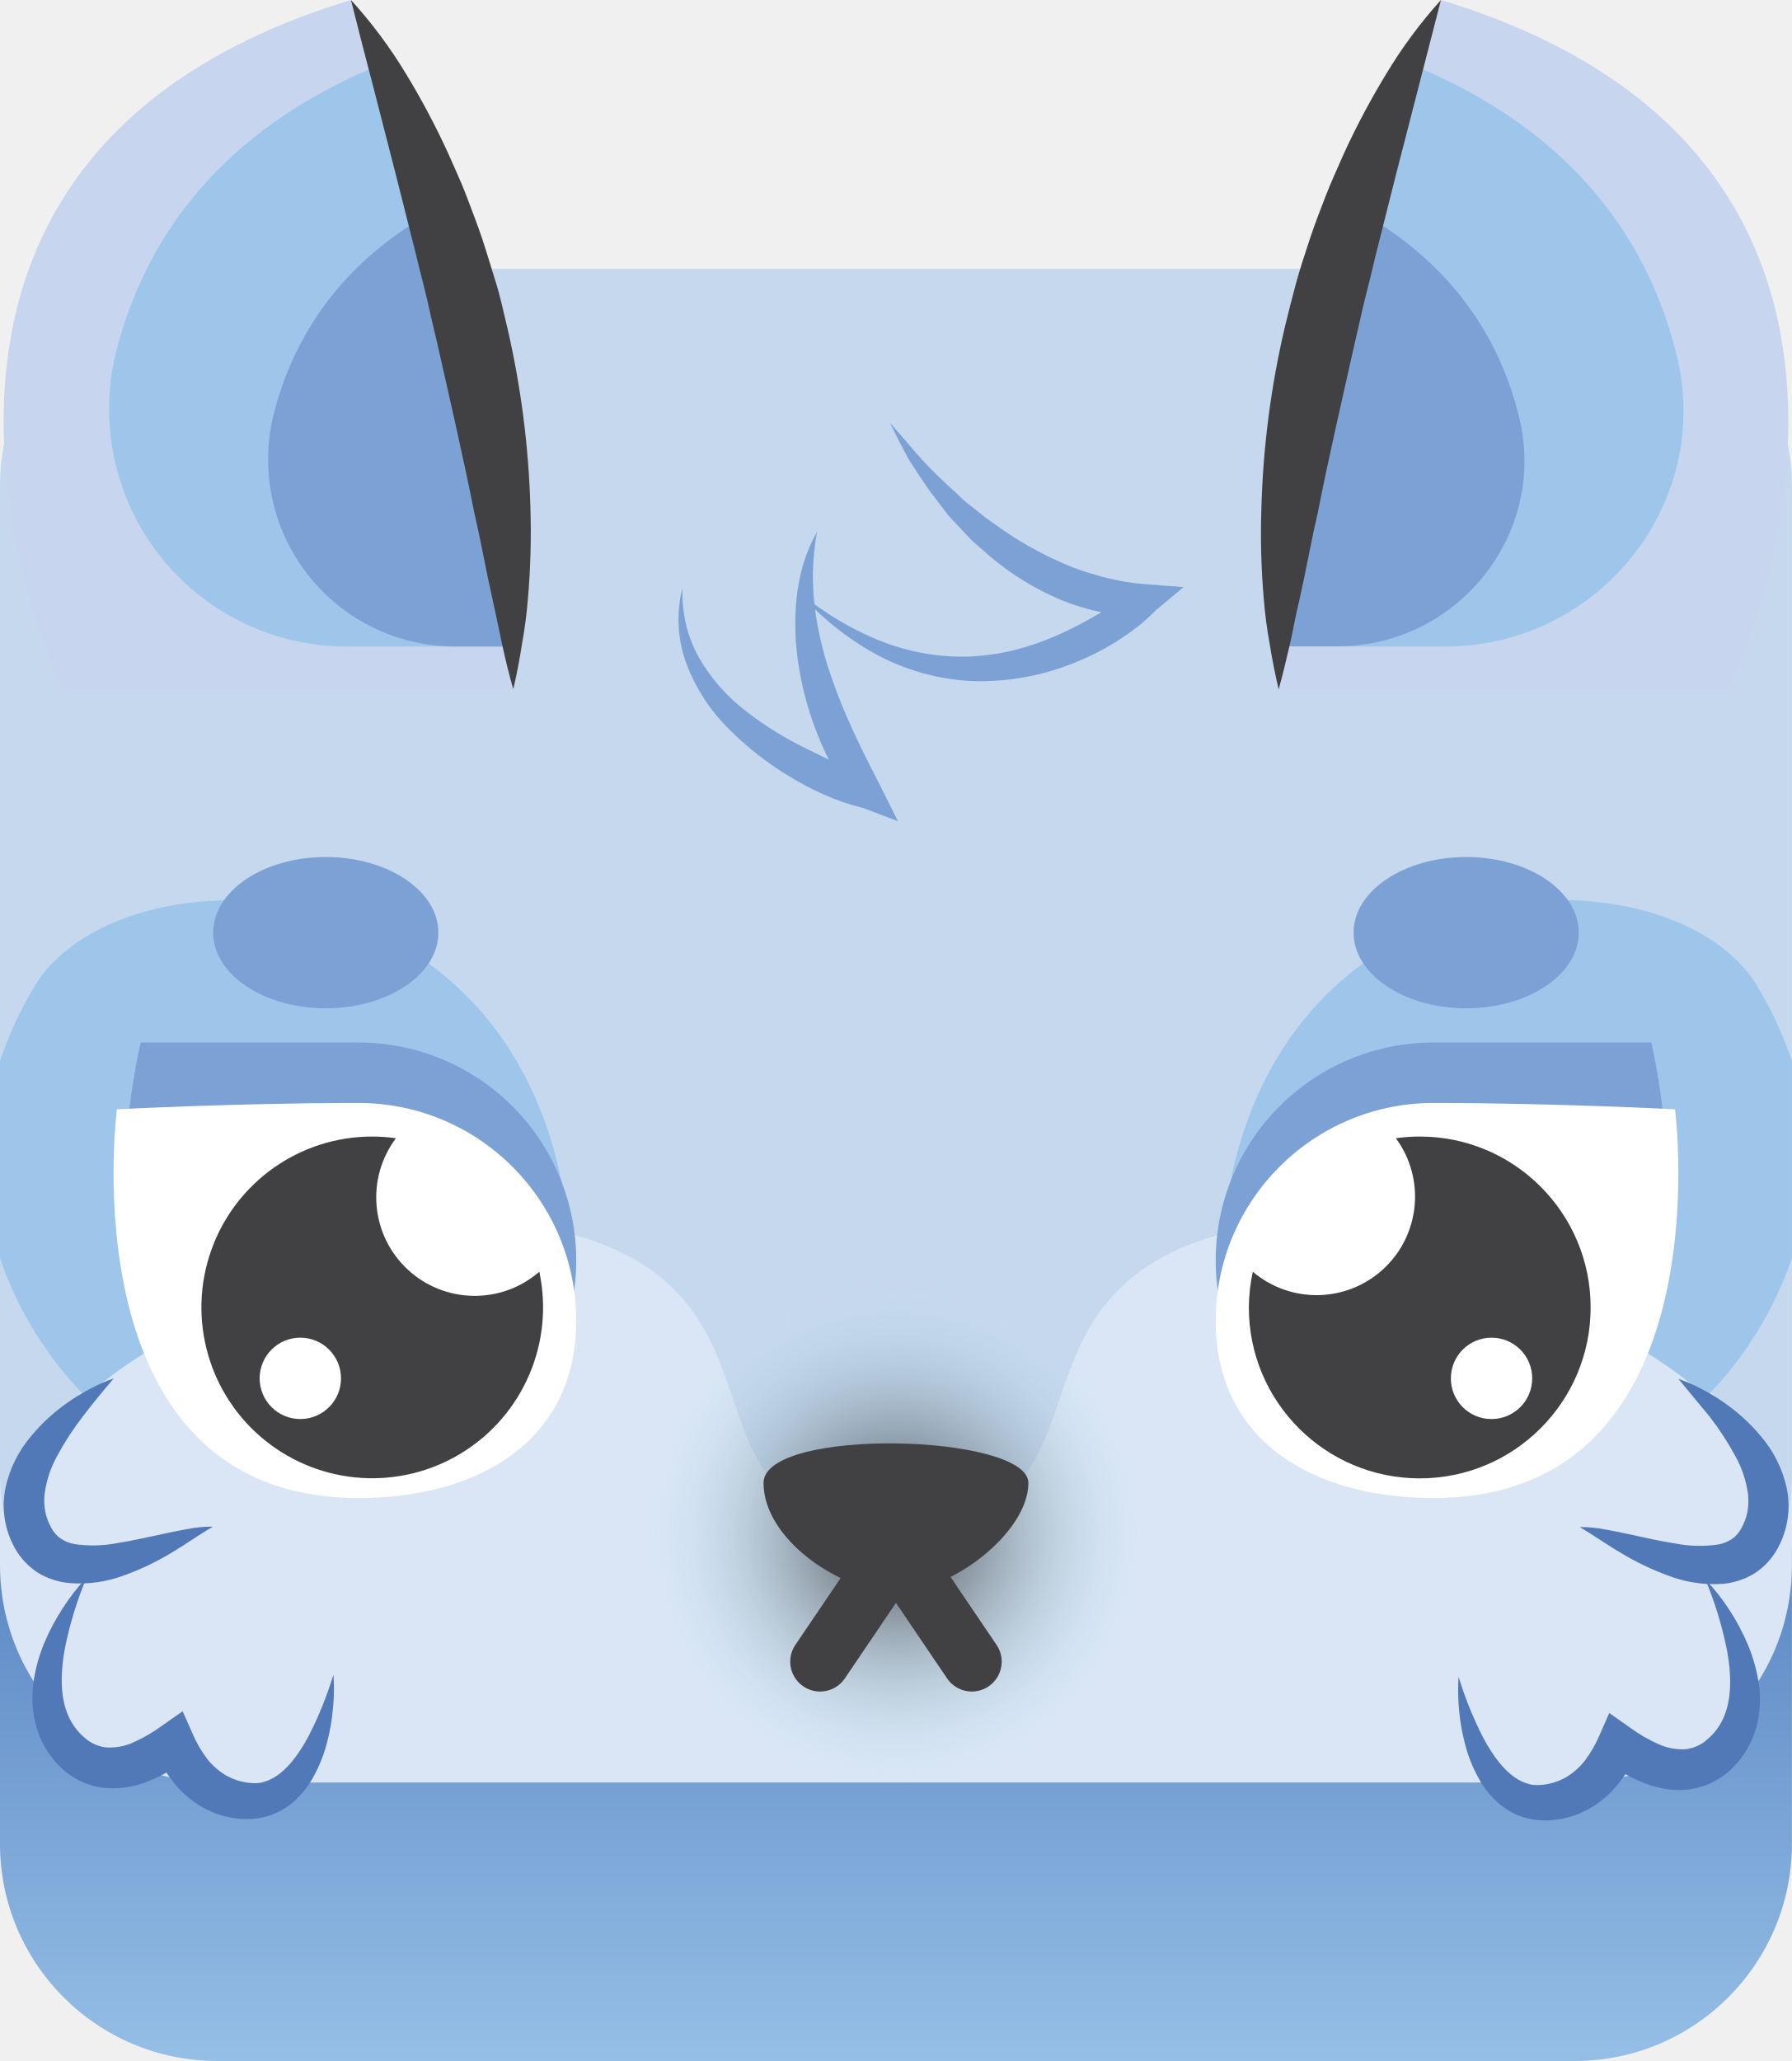
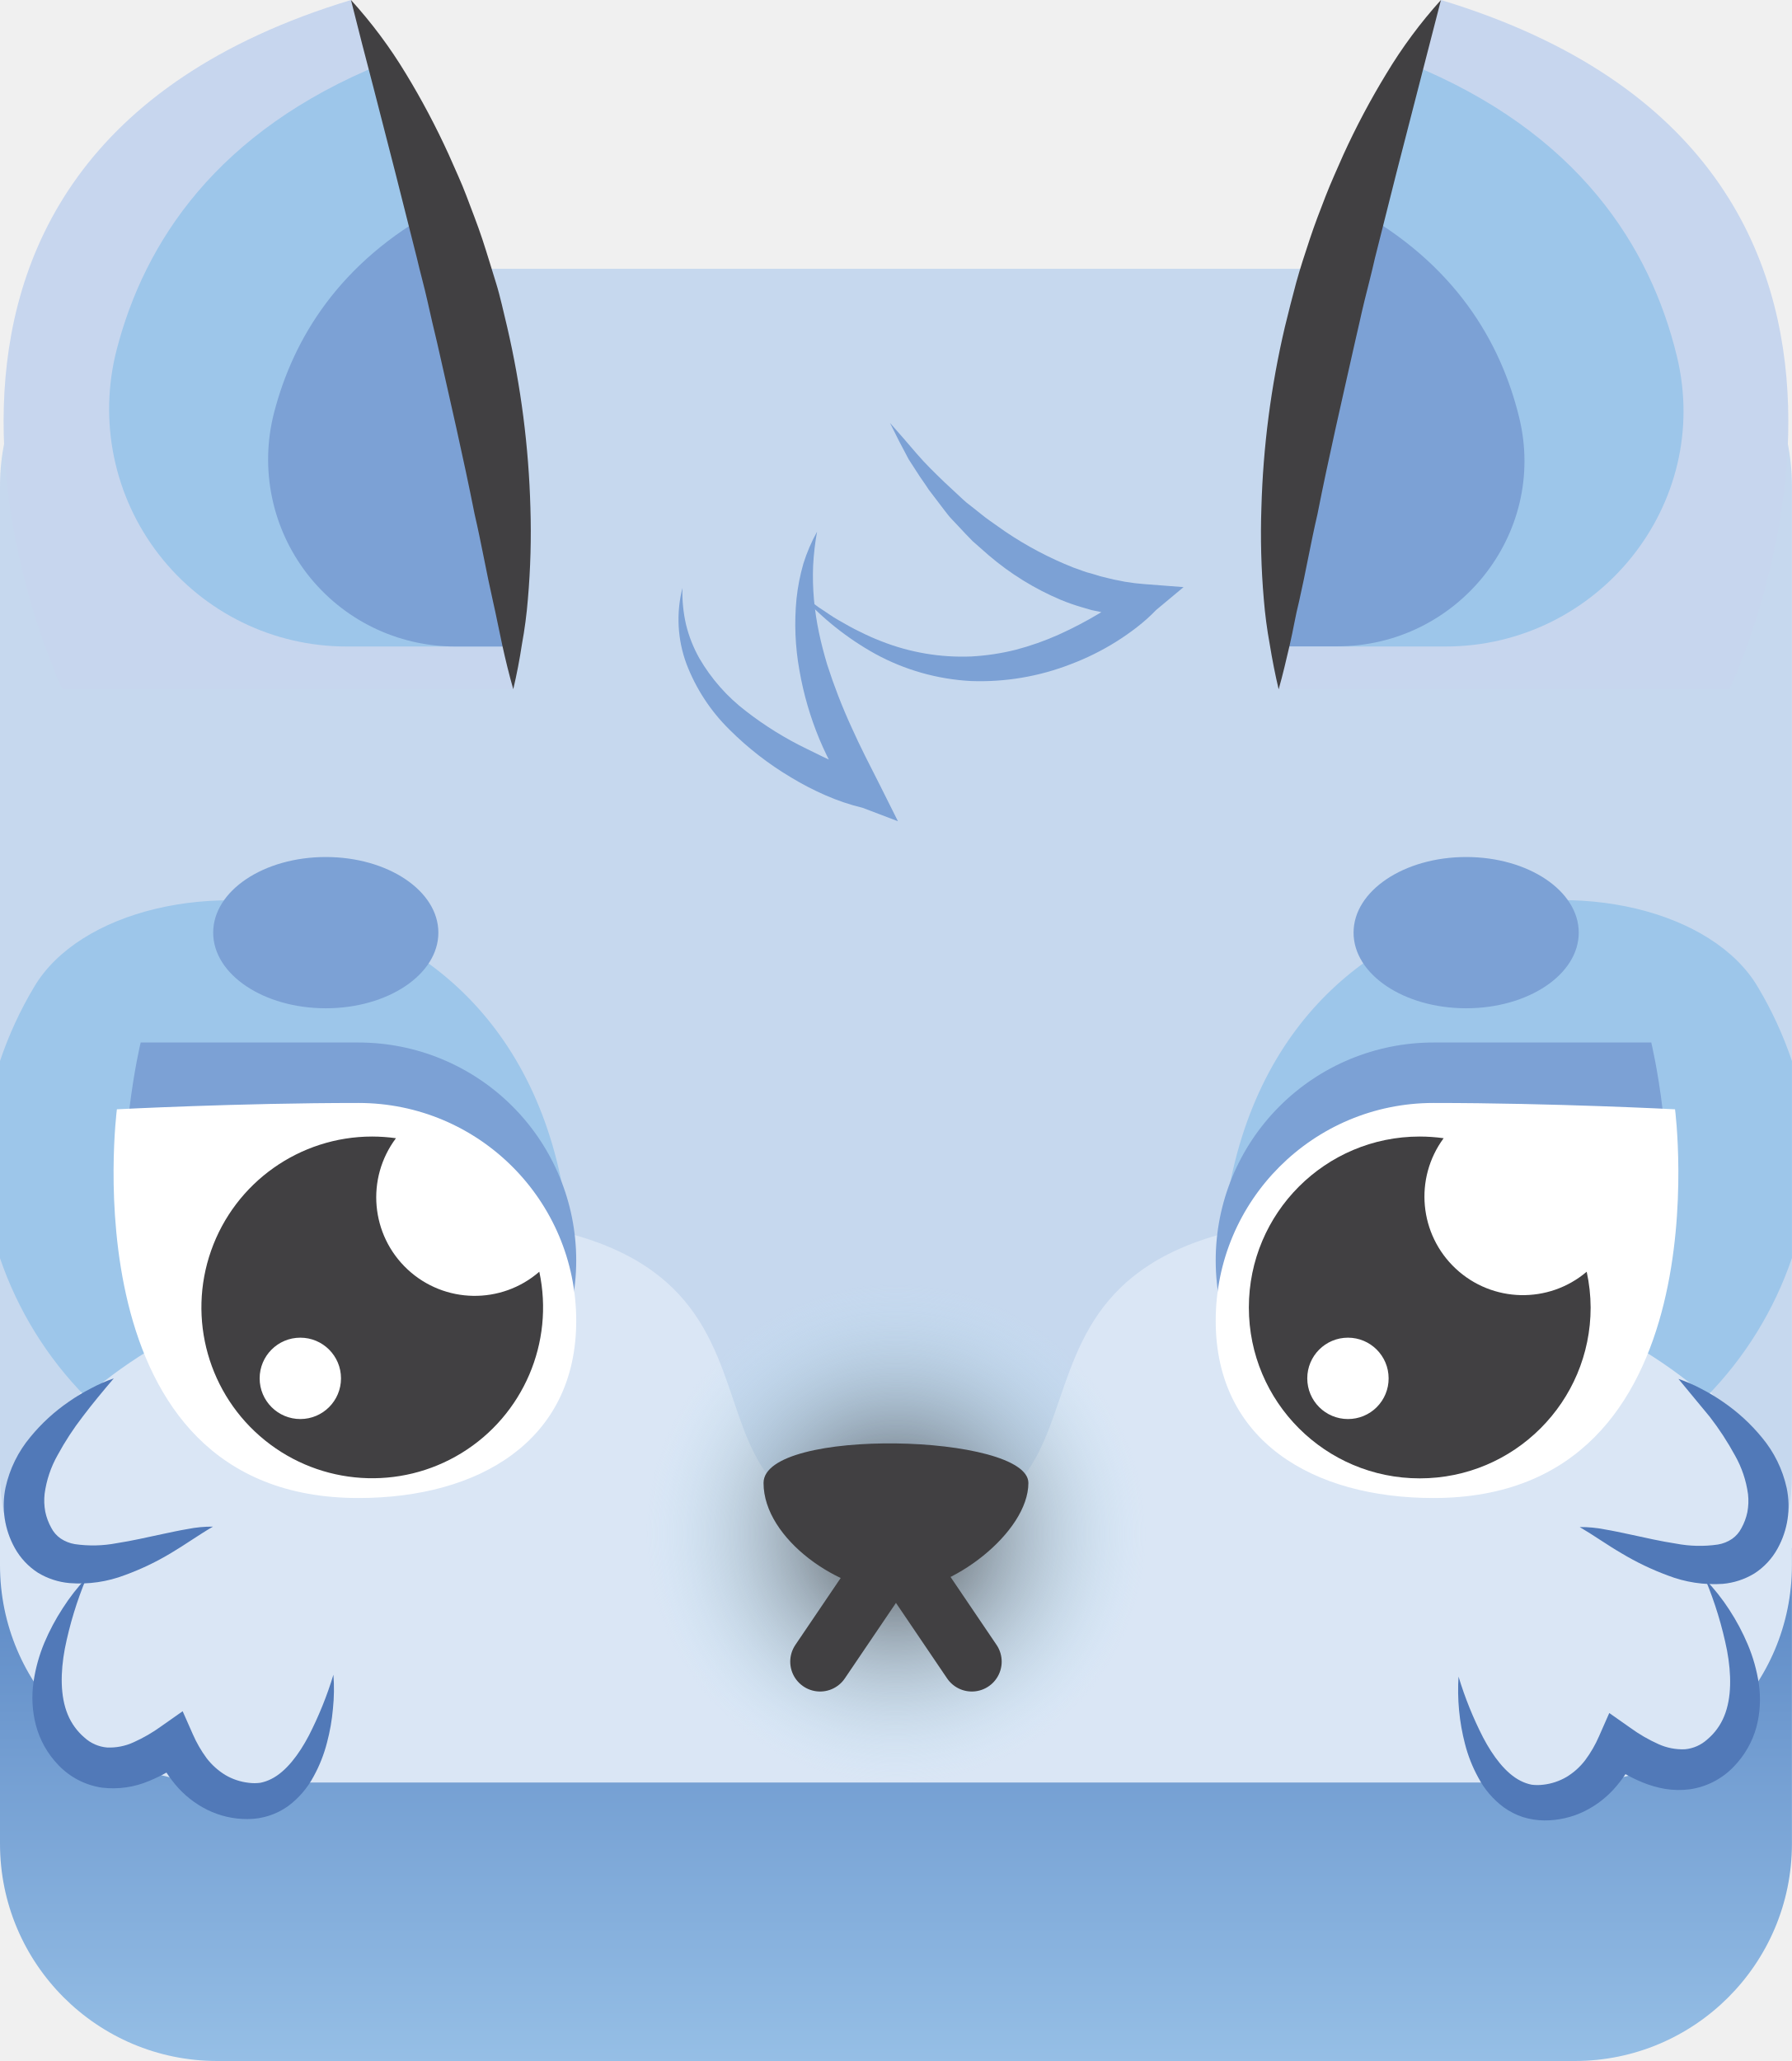
- <svg xmlns="http://www.w3.org/2000/svg" id="Layer_1" data-name="Layer 1" viewBox="0 0 300 345">
-   <defs>
-     <style>.cls-1{fill:url(#linear-gradient);}.cls-2{fill:#dae6f5;}.cls-3,.cls-4{fill:#7ca1d5;}.cls-3{fill-opacity:0.2;}.cls-5{fill:url(#radial-gradient);}.cls-6{fill:none;stroke:#414042;stroke-linecap:round;stroke-miterlimit:10;stroke-width:10px;}.cls-7{fill:#414042;}.cls-8{fill:#9dc6ea;}.cls-9{fill:#fff;}.cls-10{fill:#5179b8;}.cls-11{fill:#c7d6ee;}</style>
+ <svg xmlns="http://www.w3.org/2000/svg" id="Layer_1" data-name="Layer 1" viewBox="0 0 300 345" version="1.1">
+   <defs id="defs14">
+     <radialGradient id="radial-gradient" cx="150" cy="256.76" r="41.85" gradientUnits="userSpaceOnUse">
+       <stop offset="0" stop-color="#414042" id="stop9" />
+       <stop offset="1" stop-color="#bfe7fb" stop-opacity="0" id="stop11" />
+     </radialGradient>
    <linearGradient id="linear-gradient" x1="150" y1="356.11" x2="150" y2="161.16" gradientUnits="userSpaceOnUse">
-       <stop offset="0" stop-color="#9dc6ea" />
-       <stop offset="0.69" stop-color="#416eb5" />
+       <stop offset="0" stop-color="#9dc6ea" id="stop4" />
+       <stop offset=".69" stop-color="#416eb5" id="stop6" />
    </linearGradient>
-     <radialGradient id="radial-gradient" cx="150" cy="256.76" r="41.85" gradientUnits="userSpaceOnUse">
-       <stop offset="0" stop-color="#414042" />
-       <stop offset="1" stop-color="#bfe7fb" stop-opacity="0" />
-     </radialGradient>
+     <style id="style2">.cls-2{fill:#dae6f5}.cls-4{fill:#7ca1d5}.cls-7{fill:#414042}.cls-8{fill:#9dc6ea}.cls-9{fill:#fff}.cls-10{fill:#5179b8}.cls-11{fill:#c7d6ee}</style>
  </defs>
-   <path class="cls-1" d="M263.62,345H36.38A36.38,36.38,0,0,1,0,308.62V259.14H300v49.48A36.38,36.38,0,0,1,263.62,345Z" />
-   <path class="cls-2" d="M300,81.38A36.38,36.38,0,0,0,263.62,45H36.38A36.38,36.38,0,0,0,0,81.38V185.53H0V262a36.38,36.38,0,0,0,36.38,36.38H263.62A36.38,36.38,0,0,0,300,262V246.74h0Z" />
-   <path class="cls-3" d="M263.62,45H36.38A36.38,36.38,0,0,0,0,81.38V246.73a36.41,36.41,0,0,0,.6,6.57l9.23-15s20.7-34.64,59.38-34.64c76.67,0,34.64,51.53,80.79,51.53s4.49-51.53,80.79-51.53c38.68,0,59.38,34.64,59.38,34.64l9.23,15a36.41,36.41,0,0,0,.6-6.57V81.38A36.38,36.38,0,0,0,263.62,45Z" />
-   <path class="cls-4" d="M149,70.8c1.54,1.71,3,3.43,4.47,5.14s3.08,3.27,4.68,4.81L160.57,83c.41.37.8.77,1.23,1.12l1.28,1c.86.68,1.7,1.39,2.57,2l2.67,1.88A59.27,59.27,0,0,0,179.69,95c1,.33,2,.78,3,1,.5.15,1,.29,1.5.46l1.52.37c.51.14,1,.24,1.53.33s1,.23,1.52.28,1,.17,1.51.21,1.05.1,1.38.13l6.5.5-4.57,3.81h0a29.62,29.62,0,0,1-3.24,2.9,41.67,41.67,0,0,1-3.48,2.43,42.89,42.89,0,0,1-7.59,3.76A41.82,41.82,0,0,1,162.54,114a37.56,37.56,0,0,1-16-4.54,48.42,48.42,0,0,1-12.69-10.17l3.24,2.39c1.13.72,2.19,1.52,3.36,2.17s2.28,1.33,3.48,1.88a38.16,38.16,0,0,0,3.59,1.6,36.91,36.91,0,0,0,15.07,2.56,39.28,39.28,0,0,0,7.49-1.13,46.41,46.41,0,0,0,7.13-2.51,66.13,66.13,0,0,0,6.73-3.51c1.08-.65,2.16-1.33,3.21-2s2.12-1.47,3-2.14h0l1.92,4.31a19.23,19.23,0,0,1-2,.13c-.64,0-1.25,0-1.87-.06s-1.22-.12-1.83-.19a13.39,13.39,0,0,1-1.81-.29l-1.79-.37-1.75-.51a34.47,34.47,0,0,1-3.41-1.2,46.16,46.16,0,0,1-12.11-7.49l-2.65-2.33c-.83-.82-1.62-1.69-2.42-2.54l-1.2-1.27c-.4-.42-.74-.9-1.1-1.35L156,82.64a12.89,12.89,0,0,1-1-1.41L154,79.78l-1.87-2.89Q150.49,73.86,149,70.8Z" />
-   <path class="cls-4" d="M136.79,89a45,45,0,0,0-.66,5.71,43.93,43.93,0,0,0,.14,5.63,48.15,48.15,0,0,0,.83,5.51c.38,1.82.85,3.6,1.38,5.38a94,94,0,0,0,4,10.34c.75,1.69,1.56,3.36,2.37,5l2.48,4.9,3,6-5.87-2.23h0a38,38,0,0,1-6.23-2.1,48.55,48.55,0,0,1-5.79-3,52.6,52.6,0,0,1-10.31-8,30.88,30.88,0,0,1-7.2-11,21.42,21.42,0,0,1-.68-12.72,24.27,24.27,0,0,0,.61,6.16,22.39,22.39,0,0,0,2.21,5.59,30.25,30.25,0,0,0,7.83,8.88,57.12,57.12,0,0,0,10.18,6.31c3.56,1.8,7.32,3.46,10.87,5.07h0l-2.81,3.79a38.5,38.5,0,0,1-3.33-5.08,54.65,54.65,0,0,1-2.62-5.39,54.07,54.07,0,0,1-3.35-11.53,43.5,43.5,0,0,1-.49-12,34.23,34.23,0,0,1,1.15-5.87A28.55,28.55,0,0,1,136.79,89Z" />
-   <circle class="cls-5" cx="150" cy="256.76" r="41.85" />
-   <polyline class="cls-6" points="162.7 278.15 150 259.4 137.3 278.15" />
-   <path class="cls-7" d="M127.83,248.24c0,9.41,12.87,18.24,22.17,18.24s22.17-10,22.17-18.24S127.83,238.83,127.83,248.24Z" />
-   <path class="cls-8" d="M5.73,165.18A63.74,63.74,0,0,0,0,177.61v33A61.4,61.4,0,0,0,14.32,233.8a77.8,77.8,0,0,1,54.89-19,69.12,69.12,0,0,1,18.12,3.08l8.4-1.85C95.73,142.23,20.65,140,5.73,165.18Z" />
-   <path class="cls-8" d="M300,177.61a63.74,63.74,0,0,0-5.73-12.43c-14.92-25.22-90-23-90,50.86l8.4,1.85a69.12,69.12,0,0,1,18.12-3.08,77.8,77.8,0,0,1,54.89,19A61.4,61.4,0,0,0,300,210.58Z" />
-   <path class="cls-4" d="M96.47,211A36.45,36.45,0,0,1,60,247.42c-54.17,0-36.45-72.91-36.45-72.91H60A36.46,36.46,0,0,1,96.47,211Z" />
-   <path class="cls-9" d="M96.47,221.09c0,20.13-16.32,29.67-36.46,29.67-48.89,0-40.44-65.07-40.44-65.07s20.31-1.06,40.44-1.06A36.46,36.46,0,0,1,96.47,221.09Z" />
-   <path class="cls-7" d="M90.29,212.88a16.49,16.49,0,0,1-24-22.35,29.75,29.75,0,0,0-4-.28,28.6,28.6,0,1,0,28,22.63Zm-40,24.66a6.81,6.81,0,1,1,6.8-6.81A6.81,6.81,0,0,1,50.3,237.54Z" />
-   <path class="cls-4" d="M203.53,211A36.45,36.45,0,0,0,240,247.42c54.17,0,36.45-72.91,36.45-72.91H240A36.46,36.46,0,0,0,203.53,211Z" />
-   <path class="cls-9" d="M203.53,221.09c0,20.13,16.32,29.67,36.46,29.67,48.89,0,40.44-65.07,40.44-65.07s-20.31-1.06-40.44-1.06A36.46,36.46,0,0,0,203.53,221.09Z" />
-   <path class="cls-7" d="M209.08,218.86a28.61,28.61,0,1,0,28.61-28.61,29.75,29.75,0,0,0-4,.28,16.49,16.49,0,0,1-23.95,22.35A28.75,28.75,0,0,0,209.08,218.86Zm33.82,11.87a6.81,6.81,0,1,1,6.8,6.81A6.79,6.79,0,0,1,242.9,230.73Z" />
-   <path class="cls-2" d="M14.48,264.11S1.71,282.92,11.76,293c5.38,5.39,12.19,2.55,17.35-1.24,2,4.48,5.22,8.42,10.49,9.5,13.92,2.85,16.22-20.91,16.22-20.91" />
-   <path class="cls-10" d="M14.48,264.11A62.46,62.46,0,0,0,10.85,276c-.73,3.93-.79,7.91.49,11a10.13,10.13,0,0,0,2.81,3.87,6.41,6.41,0,0,0,3.76,1.65,9.62,9.62,0,0,0,4.45-.87,26,26,0,0,0,4.69-2.72l3.53-2.48,1.71,3.87a20.59,20.59,0,0,0,2.31,4,11.52,11.52,0,0,0,3.13,2.81,9.89,9.89,0,0,0,3.91,1.3,7.32,7.32,0,0,0,1.93,0,7,7,0,0,0,1.85-.64c2.49-1.24,4.64-4.13,6.28-7.25a61.58,61.58,0,0,0,4.12-10.2,31.83,31.83,0,0,1-.08,5.69,33.09,33.09,0,0,1-1,5.69,24.07,24.07,0,0,1-2.21,5.6,14.92,14.92,0,0,1-4.28,5,11.61,11.61,0,0,1-6.79,2.18,15,15,0,0,1-6.76-1.55,16.52,16.52,0,0,1-5.37-4.25A22.28,22.28,0,0,1,27.41,296a28.3,28.3,0,0,1-1.48-2.83l5.24,1.4a27.75,27.75,0,0,1-6.2,3.55,15.47,15.47,0,0,1-7.85,1.13,12.6,12.6,0,0,1-7.34-3.78A15.18,15.18,0,0,1,6,288.75a18.32,18.32,0,0,1-.38-7.26A27.31,27.31,0,0,1,7.42,275a36.78,36.78,0,0,1,3.08-5.79A34.38,34.38,0,0,1,14.48,264.11Z" />
-   <path class="cls-2" d="M244.18,280.64s2.3,23.77,16.22,20.92c5.27-1.09,8.51-5,10.49-9.51,5.16,3.8,12,6.63,17.35,1.25,10.05-10.05-2.72-28.86-2.72-28.86" />
-   <path class="cls-10" d="M244.18,280.64a60.84,60.84,0,0,0,4.12,10.21c1.63,3.11,3.78,6,6.27,7.25a7.12,7.12,0,0,0,1.86.65,7.78,7.78,0,0,0,1.93,0,9.89,9.89,0,0,0,3.91-1.3,11.26,11.26,0,0,0,3.13-2.82,20,20,0,0,0,2.31-4l1.71-3.88,3.53,2.48a26,26,0,0,0,4.69,2.72,9.74,9.74,0,0,0,4.44.87,6.43,6.43,0,0,0,3.76-1.66,9.92,9.92,0,0,0,2.81-3.86c1.28-3.08,1.22-7.07.49-11a62.73,62.73,0,0,0-3.62-11.89,34.44,34.44,0,0,1,4,5.06,36.78,36.78,0,0,1,3.08,5.79,27.26,27.26,0,0,1,1.85,6.54,18.33,18.33,0,0,1-.38,7.26,15.38,15.38,0,0,1-3.83,6.69,12.67,12.67,0,0,1-7.35,3.77,14.31,14.31,0,0,1-4.14-.07,18.22,18.22,0,0,1-3.72-1.07,27.52,27.52,0,0,1-6.19-3.55l5.24-1.4a27.25,27.25,0,0,1-1.48,2.83,22.28,22.28,0,0,1-1.93,2.67,16.55,16.55,0,0,1-5.38,4.25,15.06,15.06,0,0,1-6.75,1.55,12.55,12.55,0,0,1-3.58-.56,11.78,11.78,0,0,1-3.2-1.63,14.71,14.71,0,0,1-4.28-5,24,24,0,0,1-2.21-5.59,35.89,35.89,0,0,1-1.08-11.38Z" />
-   <path class="cls-2" d="M19.05,230.73S-.1,243.14,4.82,256s24.5.91,30.76-.45" />
-   <path class="cls-10" d="M19.05,230.73c-1.83,2.15-3.57,4.24-5.18,6.37a48,48,0,0,0-4.22,6.47,18,18,0,0,0-2.18,6.48,10.16,10.16,0,0,0,.11,3,9.48,9.48,0,0,0,1,2.69,4.92,4.92,0,0,0,1.56,1.79,6.06,6.06,0,0,0,2.4.95,21.06,21.06,0,0,0,7-.16c2.53-.38,5.14-1,7.81-1.56,1.34-.28,2.69-.58,4.07-.81a20.56,20.56,0,0,1,4.23-.4c-2.42,1.41-4.62,3-7,4.41a44.59,44.59,0,0,1-7.68,3.68A21.32,21.32,0,0,1,11.63,265a12.31,12.31,0,0,1-5.26-1.72,11.64,11.64,0,0,1-3.91-4.18A14.68,14.68,0,0,1,.93,249a19.78,19.78,0,0,1,4.16-8.46,30.83,30.83,0,0,1,6.43-5.9,31.56,31.56,0,0,1,3.65-2.2A25.73,25.73,0,0,1,19.05,230.73Z" />
-   <path class="cls-2" d="M281,230.82s19.15,12.41,14.23,25.25-24.5.91-30.76-.45" />
-   <path class="cls-10" d="M281,230.82a25.73,25.73,0,0,1,3.88,1.69,31.56,31.56,0,0,1,3.65,2.2,31.11,31.11,0,0,1,6.43,5.9,19.78,19.78,0,0,1,4.16,8.46,14.68,14.68,0,0,1-1.53,10.16,11.56,11.56,0,0,1-3.91,4.18,12.31,12.31,0,0,1-5.26,1.72,21.48,21.48,0,0,1-9.22-1.41,46.11,46.11,0,0,1-7.68-3.68c-2.43-1.41-4.63-3-7.05-4.42a20.56,20.56,0,0,1,4.23.4c1.38.23,2.73.53,4.07.81,2.67.57,5.28,1.18,7.81,1.56a21.06,21.06,0,0,0,7,.16,5.92,5.92,0,0,0,2.4-.95,4.92,4.92,0,0,0,1.56-1.79,9.48,9.48,0,0,0,1-2.69,10.16,10.16,0,0,0,.11-3,18,18,0,0,0-2.18-6.48,48.61,48.61,0,0,0-4.22-6.47C284.52,235.06,282.78,233,281,230.82Z" />
-   <ellipse class="cls-4" cx="54.54" cy="156.12" rx="18.85" ry="12.66" />
-   <ellipse class="cls-4" cx="245.46" cy="156.12" rx="18.85" ry="12.66" />
-   <path class="cls-11" d="M10.45,115.37S-31.81,27.42,58.76,0c0,0,27.17,47.45,27.17,115.37Z" />
-   <path class="cls-11" d="M289.55,115.37S331.81,27.42,241.24,0c0,0-27.17,47.45-27.17,115.37Z" />
-   <path class="cls-8" d="M64,10.68C36.28,21.93,24.18,40.57,19.53,58.55A39.74,39.74,0,0,0,58,108.22H85.83A262.2,262.2,0,0,0,64,10.68Z" />
-   <path class="cls-8" d="M236,10.68a262.2,262.2,0,0,0-21.82,97.54H242c25.52,0,44.76-23.79,38.74-48.58C276.3,41.32,264.28,22.16,236,10.68Z" />
-   <path class="cls-4" d="M45.88,69.09A31.31,31.31,0,0,0,76.2,108.22h9.63A265.54,265.54,0,0,0,73.25,35C56.77,43.93,49.09,56.7,45.88,69.09Z" />
-   <path class="cls-4" d="M254.35,69.94c-3.07-12.65-10.73-25.82-27.59-35a265.21,265.21,0,0,0-12.59,73.25h9.66C243.93,108.22,259.09,89.48,254.35,69.94Z" />
-   <path class="cls-7" d="M85.93,115.37c-.71-2.49-1.32-5-1.85-7.42s-1-4.92-1.56-7.35c-1.11-4.87-1.94-9.72-3.06-14.52C77.55,76.45,75.35,67,73.2,57.45c-.58-2.37-1.12-4.75-1.65-7.12s-1.2-4.73-1.75-7.11L66.21,29,62.52,14.64C61.26,9.83,60,5,58.76,0a78.94,78.94,0,0,1,9.18,12.31A128.23,128.23,0,0,1,75.1,25.82c1,2.32,2.12,4.64,3,7s1.84,4.76,2.64,7.18,1.52,4.86,2.28,7.29,1.27,4.94,1.88,7.41A152.11,152.11,0,0,1,88.8,85a129.57,129.57,0,0,1-.42,15.26,75.35,75.35,0,0,1-1,7.59Q86.81,111.63,85.93,115.37Z" />
-   <path class="cls-7" d="M241.24,0l-7.47,29-3.59,14.24c-.53,2.38-1.16,4.74-1.74,7.1s-1.07,4.76-1.64,7.13c-2.13,9.5-4.34,19-6.24,28.63-1.12,4.8-1.95,9.65-3.06,14.52-.62,2.43-1,4.89-1.58,7.35s-1.14,4.93-1.85,7.42c-.59-2.49-1.08-5-1.49-7.52a75.35,75.35,0,0,1-1-7.59A127.46,127.46,0,0,1,211.18,85a150.68,150.68,0,0,1,3.93-30.27c.61-2.47,1.22-4.95,1.89-7.4s1.48-4.88,2.28-7.3,1.72-4.8,2.64-7.17,2-4.71,3-7a128.31,128.31,0,0,1,7.17-13.51A79.37,79.37,0,0,1,241.24,0Z" />
+   <path d="M263.62 345H36.38A36.38 36.38 0 010 308.62v-49.48h300v49.48A36.38 36.38 0 01263.62 345z" id="path18" fill="url(#linear-gradient)" />
+   <path class="cls-2" d="M300 81.38A36.38 36.38 0 00263.62 45H36.38A36.38 36.38 0 000 81.38V262a36.38 36.38 0 0036.38 36.38h227.24A36.38 36.38 0 00300 262v-15.26z" id="path20" />
+   <path d="M263.62 45H36.38A36.38 36.38 0 000 81.38v165.35a36.41 36.41 0 00.6 6.57l9.23-15s20.7-34.64 59.38-34.64c76.67 0 34.64 51.53 80.79 51.53s4.49-51.53 80.79-51.53c38.68 0 59.38 34.64 59.38 34.64l9.23 15a36.41 36.41 0 00.6-6.57V81.38A36.38 36.38 0 00263.62 45z" id="path22" fill-opacity=".2" fill="#7ca1d5" />
+   <path class="cls-4" d="M149 70.8c1.54 1.71 3 3.43 4.47 5.14s3.08 3.27 4.68 4.81l2.42 2.25c.41.37.8.77 1.23 1.12l1.28 1c.86.68 1.7 1.39 2.57 2l2.67 1.88a59.27 59.27 0 0011.37 6c1 .33 2 .78 3 1 .5.15 1 .29 1.5.46l1.52.37c.51.14 1 .24 1.53.33s1 .23 1.52.28 1 .17 1.51.21 1.05.1 1.38.13l6.5.5-4.57 3.81a29.62 29.62 0 01-3.24 2.9 41.67 41.67 0 01-3.48 2.43 42.89 42.89 0 01-7.59 3.76 41.82 41.82 0 01-16.73 2.82 37.56 37.56 0 01-16-4.54 48.42 48.42 0 01-12.69-10.17l3.24 2.39c1.13.72 2.19 1.52 3.36 2.17s2.28 1.33 3.48 1.88a38.16 38.16 0 003.59 1.6 36.91 36.91 0 0015.07 2.56 39.28 39.28 0 007.49-1.13 46.41 46.41 0 007.13-2.51 66.13 66.13 0 006.73-3.51c1.08-.65 2.16-1.33 3.21-2s2.12-1.47 3-2.14l1.92 4.31a19.23 19.23 0 01-2 .13c-.64 0-1.25 0-1.87-.06s-1.22-.12-1.83-.19a13.39 13.39 0 01-1.81-.29l-1.79-.37-1.75-.51a34.47 34.47 0 01-3.41-1.2 46.16 46.16 0 01-12.11-7.49l-2.65-2.33c-.83-.82-1.62-1.69-2.42-2.54l-1.2-1.27c-.4-.42-.74-.9-1.1-1.35l-2.13-2.8a12.89 12.89 0 01-1-1.41l-1-1.45-1.87-2.89q-1.64-3.03-3.13-6.09z" id="path24" />
+   <path class="cls-4" d="M136.79 89a45 45 0 00-.66 5.71 43.93 43.93 0 00.14 5.63 48.15 48.15 0 00.83 5.51c.38 1.82.85 3.6 1.38 5.38a94 94 0 004 10.34c.75 1.69 1.56 3.36 2.37 5l2.48 4.9 3 6-5.87-2.23a38 38 0 01-6.23-2.1 48.55 48.55 0 01-5.79-3 52.6 52.6 0 01-10.31-8 30.88 30.88 0 01-7.2-11 21.42 21.42 0 01-.68-12.72 24.27 24.27 0 00.61 6.16 22.39 22.39 0 002.21 5.59 30.25 30.25 0 007.83 8.88 57.12 57.12 0 0010.18 6.31c3.56 1.8 7.32 3.46 10.87 5.07l-2.81 3.79a38.5 38.5 0 01-3.33-5.08 54.65 54.65 0 01-2.62-5.39 54.07 54.07 0 01-3.35-11.53 43.5 43.5 0 01-.49-12 34.23 34.23 0 011.15-5.87 28.55 28.55 0 012.29-5.35z" id="path26" />
+   <circle cx="150" cy="256.76" r="41.85" id="circle28" fill="url(#radial-gradient)" />
+   <path id="polyline30" fill="none" stroke="#414042" stroke-linecap="round" stroke-miterlimit="10" stroke-width="10" d="M162.7 278.15L150 259.4l-12.7 18.75" />
+   <path class="cls-7" d="M127.83 248.24c0 9.41 12.87 18.24 22.17 18.24s22.17-10 22.17-18.24-44.34-9.41-44.34 0z" id="path32" />
+   <path class="cls-8" d="M5.73 165.18A63.74 63.74 0 000 177.61v33a61.4 61.4 0 0014.32 23.19 77.8 77.8 0 0154.89-19 69.12 69.12 0 0118.12 3.08l8.4-1.85c0-73.8-75.08-76.03-90-50.85z" id="path34" />
+   <path class="cls-8" d="M300 177.61a63.74 63.74 0 00-5.73-12.43c-14.92-25.22-90-23-90 50.86l8.4 1.85a69.12 69.12 0 0118.12-3.08 77.8 77.8 0 0154.89 19A61.4 61.4 0 00300 210.58z" id="path36" />
+   <path class="cls-4" d="M96.47 211A36.45 36.45 0 0160 247.42c-54.17 0-36.45-72.91-36.45-72.91H60A36.46 36.46 0 0196.47 211z" id="path38" />
+   <path class="cls-9" d="M96.47 221.09c0 20.13-16.32 29.67-36.46 29.67-48.89 0-40.44-65.07-40.44-65.07s20.31-1.06 40.44-1.06a36.46 36.46 0 0136.46 36.46z" id="path40" />
+   <path class="cls-7" d="M90.29 212.88a16.49 16.49 0 01-24-22.35 29.75 29.75 0 00-4-.28 28.6 28.6 0 1028 22.63zm-40 24.66a6.81 6.81 0 116.8-6.81 6.81 6.81 0 01-6.79 6.81z" id="path42" />
+   <path class="cls-4" d="M203.53 211A36.45 36.45 0 00240 247.42c54.17 0 36.45-72.91 36.45-72.91H240A36.46 36.46 0 00203.53 211z" id="path44" />
+   <path class="cls-9" d="M203.53 221.09c0 20.13 16.32 29.67 36.46 29.67 48.89 0 40.44-65.07 40.44-65.07s-20.31-1.06-40.44-1.06a36.46 36.46 0 00-36.46 36.46z" id="path46" />
+   <path class="cls-7" d="M266.3 218.86a28.61 28.61 0 11-28.61-28.61 29.75 29.75 0 014 .28 16.49 16.49 0 0023.95 22.35 28.75 28.75 0 01.66 5.98zm-33.82 11.87a6.81 6.81 0 10-6.8 6.81 6.79 6.79 0 006.8-6.81z" id="path48" />
+   <path class="cls-2" d="M14.48 264.11S1.71 282.92 11.76 293c5.38 5.39 12.19 2.55 17.35-1.24 2 4.48 5.22 8.42 10.49 9.5 13.92 2.85 16.22-20.91 16.22-20.91" id="path50" />
+   <path class="cls-10" d="M14.48 264.11A62.46 62.46 0 0010.85 276c-.73 3.93-.79 7.91.49 11a10.13 10.13 0 002.81 3.87 6.41 6.41 0 003.76 1.65 9.62 9.62 0 004.45-.87 26 26 0 004.69-2.72l3.53-2.48 1.71 3.87a20.59 20.59 0 002.31 4 11.52 11.52 0 003.13 2.81 9.89 9.89 0 003.91 1.3 7.32 7.32 0 001.93 0 7 7 0 001.85-.64c2.49-1.24 4.64-4.13 6.28-7.25a61.58 61.58 0 004.12-10.2 31.83 31.83 0 01-.08 5.69 33.09 33.09 0 01-1 5.69 24.07 24.07 0 01-2.21 5.6 14.92 14.92 0 01-4.28 5 11.61 11.61 0 01-6.79 2.18 15 15 0 01-6.76-1.55 16.52 16.52 0 01-5.37-4.25 22.28 22.28 0 01-1.92-2.7 28.3 28.3 0 01-1.48-2.83l5.24 1.4a27.75 27.75 0 01-6.2 3.55 15.47 15.47 0 01-7.85 1.13 12.6 12.6 0 01-7.34-3.78A15.18 15.18 0 016 288.75a18.32 18.32 0 01-.38-7.26 27.31 27.31 0 011.8-6.49 36.78 36.78 0 013.08-5.79 34.38 34.38 0 013.98-5.1z" id="path52" />
+   <path class="cls-2" d="M244.18 280.64s2.3 23.77 16.22 20.92c5.27-1.09 8.51-5 10.49-9.51 5.16 3.8 12 6.63 17.35 1.25 10.05-10.05-2.72-28.86-2.72-28.86" id="path54" />
+   <path class="cls-10" d="M244.18 280.64a60.84 60.84 0 004.12 10.21c1.63 3.11 3.78 6 6.27 7.25a7.12 7.12 0 001.86.65 7.78 7.78 0 001.93 0 9.89 9.89 0 003.91-1.3 11.26 11.26 0 003.13-2.82 20 20 0 002.31-4l1.71-3.88 3.53 2.48a26 26 0 004.69 2.72 9.74 9.74 0 004.44.87 6.43 6.43 0 003.76-1.66 9.92 9.92 0 002.81-3.86c1.28-3.08 1.22-7.07.49-11a62.73 62.73 0 00-3.62-11.89 34.44 34.44 0 014 5.06 36.78 36.78 0 013.08 5.79 27.26 27.26 0 011.85 6.54 18.33 18.33 0 01-.38 7.26 15.38 15.38 0 01-3.83 6.69 12.67 12.67 0 01-7.35 3.77 14.31 14.31 0 01-4.14-.07 18.22 18.22 0 01-3.72-1.07 27.52 27.52 0 01-6.19-3.55l5.24-1.4a27.25 27.25 0 01-1.48 2.83 22.28 22.28 0 01-1.93 2.67 16.55 16.55 0 01-5.38 4.25 15.06 15.06 0 01-6.75 1.55 12.55 12.55 0 01-3.58-.56 11.78 11.78 0 01-3.2-1.63 14.71 14.71 0 01-4.28-5 24 24 0 01-2.21-5.59 35.89 35.89 0 01-1.08-11.38z" id="path56" />
+   <path class="cls-2" d="M19.05 230.73S-.1 243.14 4.82 256s24.5.91 30.76-.45" id="path58" />
+   <path class="cls-10" d="M19.05 230.73c-1.83 2.15-3.57 4.24-5.18 6.37a48 48 0 00-4.22 6.47 18 18 0 00-2.18 6.48 10.16 10.16 0 00.11 3 9.48 9.48 0 001 2.69 4.92 4.92 0 001.56 1.79 6.06 6.06 0 002.4.95 21.06 21.06 0 007-.16c2.53-.38 5.14-1 7.81-1.56 1.34-.28 2.69-.58 4.07-.81a20.56 20.56 0 014.23-.4c-2.42 1.41-4.62 3-7 4.41a44.59 44.59 0 01-7.68 3.68 21.32 21.32 0 01-9.34 1.36 12.31 12.31 0 01-5.26-1.72 11.64 11.64 0 01-3.91-4.18A14.68 14.68 0 01.93 249a19.78 19.78 0 014.16-8.46 30.83 30.83 0 016.43-5.9 31.56 31.56 0 013.65-2.2 25.73 25.73 0 013.88-1.71z" id="path60" />
+   <path class="cls-2" d="M281 230.82s19.15 12.41 14.23 25.25-24.5.91-30.76-.45" id="path62" />
+   <path class="cls-10" d="M281 230.82a25.73 25.73 0 013.88 1.69 31.56 31.56 0 013.65 2.2 31.11 31.11 0 016.43 5.9 19.78 19.78 0 014.16 8.46 14.68 14.68 0 01-1.53 10.16 11.56 11.56 0 01-3.91 4.18 12.31 12.31 0 01-5.26 1.72 21.48 21.48 0 01-9.22-1.41 46.11 46.11 0 01-7.68-3.68c-2.43-1.41-4.63-3-7.05-4.42a20.56 20.56 0 014.23.4c1.38.23 2.73.53 4.07.81 2.67.57 5.28 1.18 7.81 1.56a21.06 21.06 0 007 .16 5.92 5.92 0 002.4-.95 4.92 4.92 0 001.56-1.79 9.48 9.48 0 001-2.69 10.16 10.16 0 00.11-3 18 18 0 00-2.18-6.48 48.61 48.61 0 00-4.22-6.47c-1.73-2.11-3.47-4.17-5.25-6.35z" id="path64" />
+   <ellipse class="cls-4" cx="54.54" cy="156.12" rx="18.85" ry="12.66" id="ellipse66" />
+   <ellipse class="cls-4" cx="245.46" cy="156.12" rx="18.85" ry="12.66" id="ellipse68" />
+   <path class="cls-11" d="M10.45 115.37S-31.81 27.42 58.76 0c0 0 27.17 47.45 27.17 115.37z" id="path70" />
+   <path class="cls-11" d="M289.55 115.37S331.81 27.42 241.24 0c0 0-27.17 47.45-27.17 115.37z" id="path72" />
+   <path class="cls-8" d="M64 10.68C36.28 21.93 24.18 40.57 19.53 58.55A39.74 39.74 0 0058 108.22h27.83A262.2 262.2 0 0064 10.68z" id="path74" />
+   <path class="cls-8" d="M236 10.68a262.2 262.2 0 00-21.82 97.54H242c25.52 0 44.76-23.79 38.74-48.58-4.44-18.32-16.46-37.48-44.74-48.96z" id="path76" />
+   <path class="cls-4" d="M45.88 69.09a31.31 31.31 0 0030.32 39.13h9.63A265.54 265.54 0 0073.25 35c-16.48 8.93-24.16 21.7-27.37 34.09z" id="path78" />
+   <path class="cls-4" d="M254.35 69.94c-3.07-12.65-10.73-25.82-27.59-35a265.21 265.21 0 00-12.59 73.25h9.66c20.1.03 35.26-18.71 30.52-38.25z" id="path80" />
+   <path class="cls-7" d="M85.93 115.37c-.71-2.49-1.32-5-1.85-7.42s-1-4.92-1.56-7.35c-1.11-4.87-1.94-9.72-3.06-14.52-1.91-9.63-4.11-19.08-6.26-28.63-.58-2.37-1.12-4.75-1.65-7.12s-1.2-4.73-1.75-7.11L66.21 29l-3.69-14.36C61.26 9.83 60 5 58.76 0a78.94 78.94 0 019.18 12.31 128.23 128.23 0 017.16 13.51c1 2.32 2.12 4.64 3 7s1.84 4.76 2.64 7.18 1.52 4.86 2.28 7.29 1.27 4.94 1.88 7.41A152.11 152.11 0 0188.8 85a129.57 129.57 0 01-.42 15.26 75.35 75.35 0 01-1 7.59q-.57 3.78-1.45 7.52z" id="path82" />
+   <path class="cls-7" d="M241.24 0l-7.47 29-3.59 14.24c-.53 2.38-1.16 4.74-1.74 7.1s-1.07 4.76-1.64 7.13c-2.13 9.5-4.34 19-6.24 28.63-1.12 4.8-1.95 9.65-3.06 14.52-.62 2.43-1 4.89-1.58 7.35s-1.14 4.93-1.85 7.42c-.59-2.49-1.08-5-1.49-7.52a75.35 75.35 0 01-1-7.59 127.46 127.46 0 01-.4-15.28 150.68 150.68 0 013.93-30.27c.61-2.47 1.22-4.95 1.89-7.4s1.48-4.88 2.28-7.3 1.72-4.8 2.64-7.17 2-4.71 3-7a128.31 128.31 0 017.17-13.51A79.37 79.37 0 01241.24 0z" id="path84" />
</svg>
